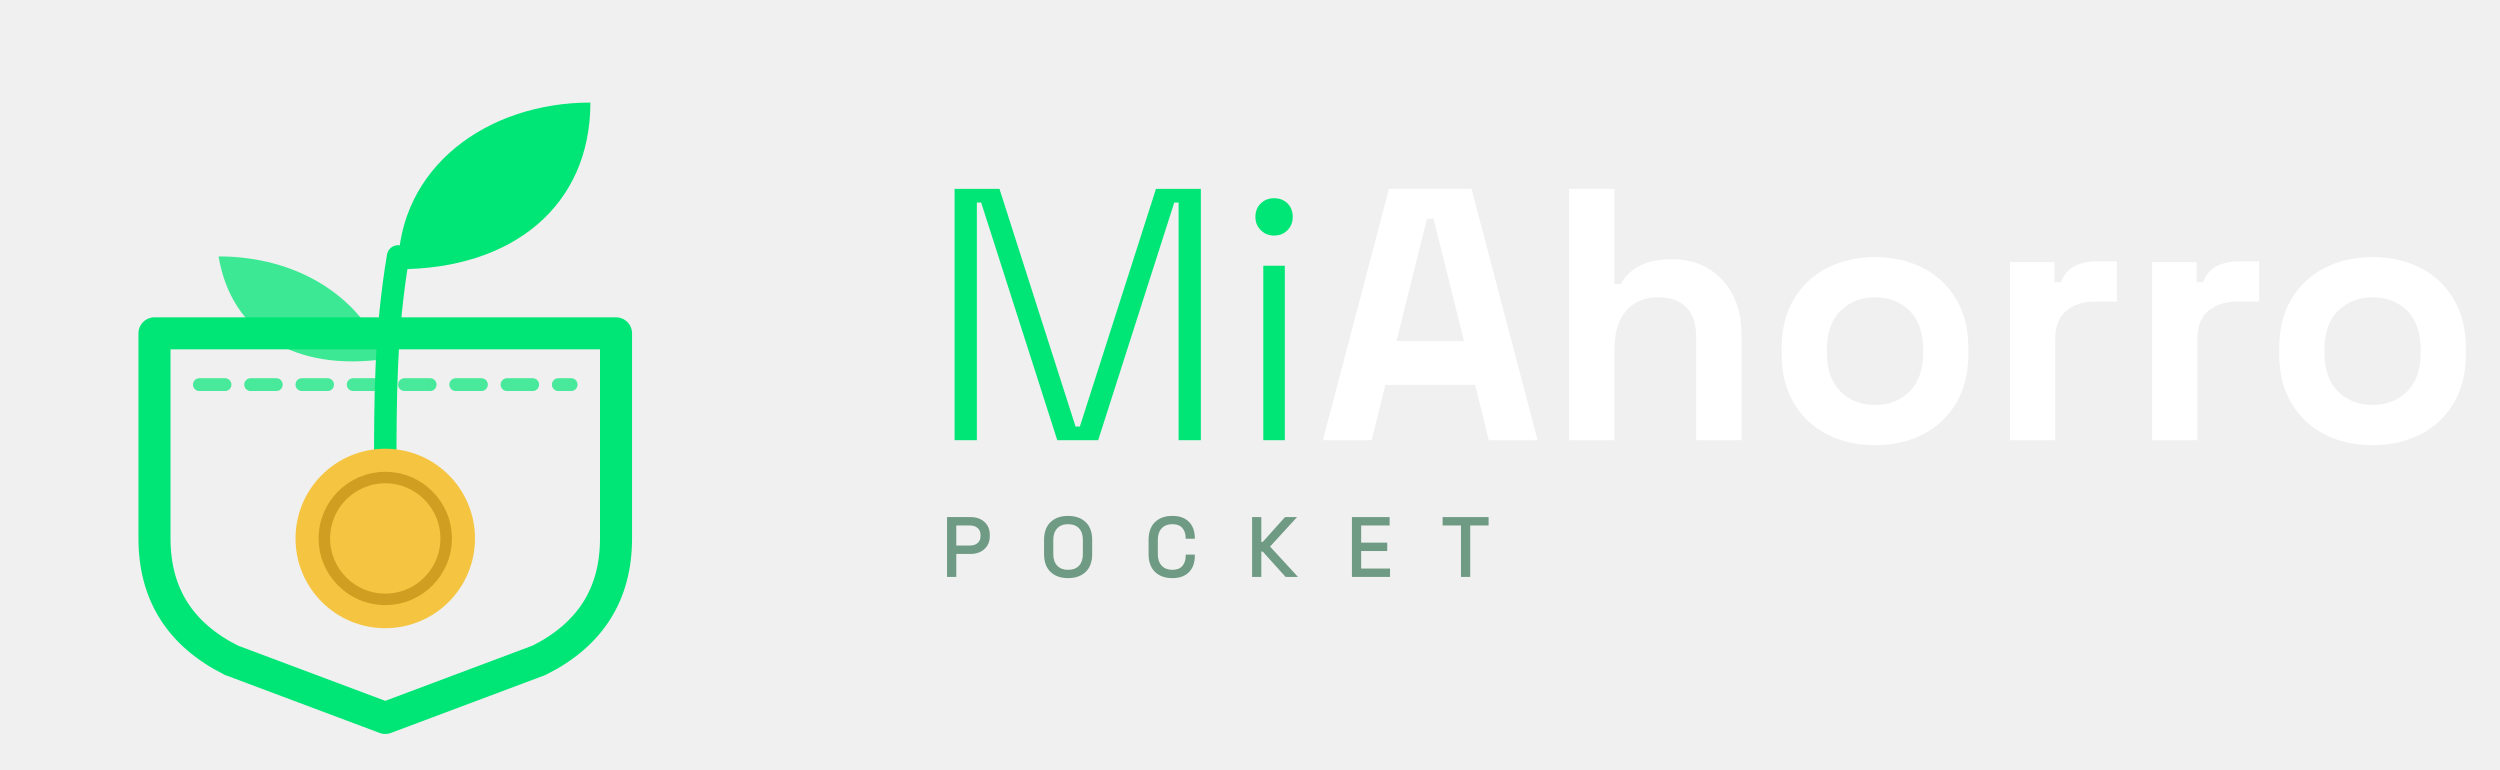
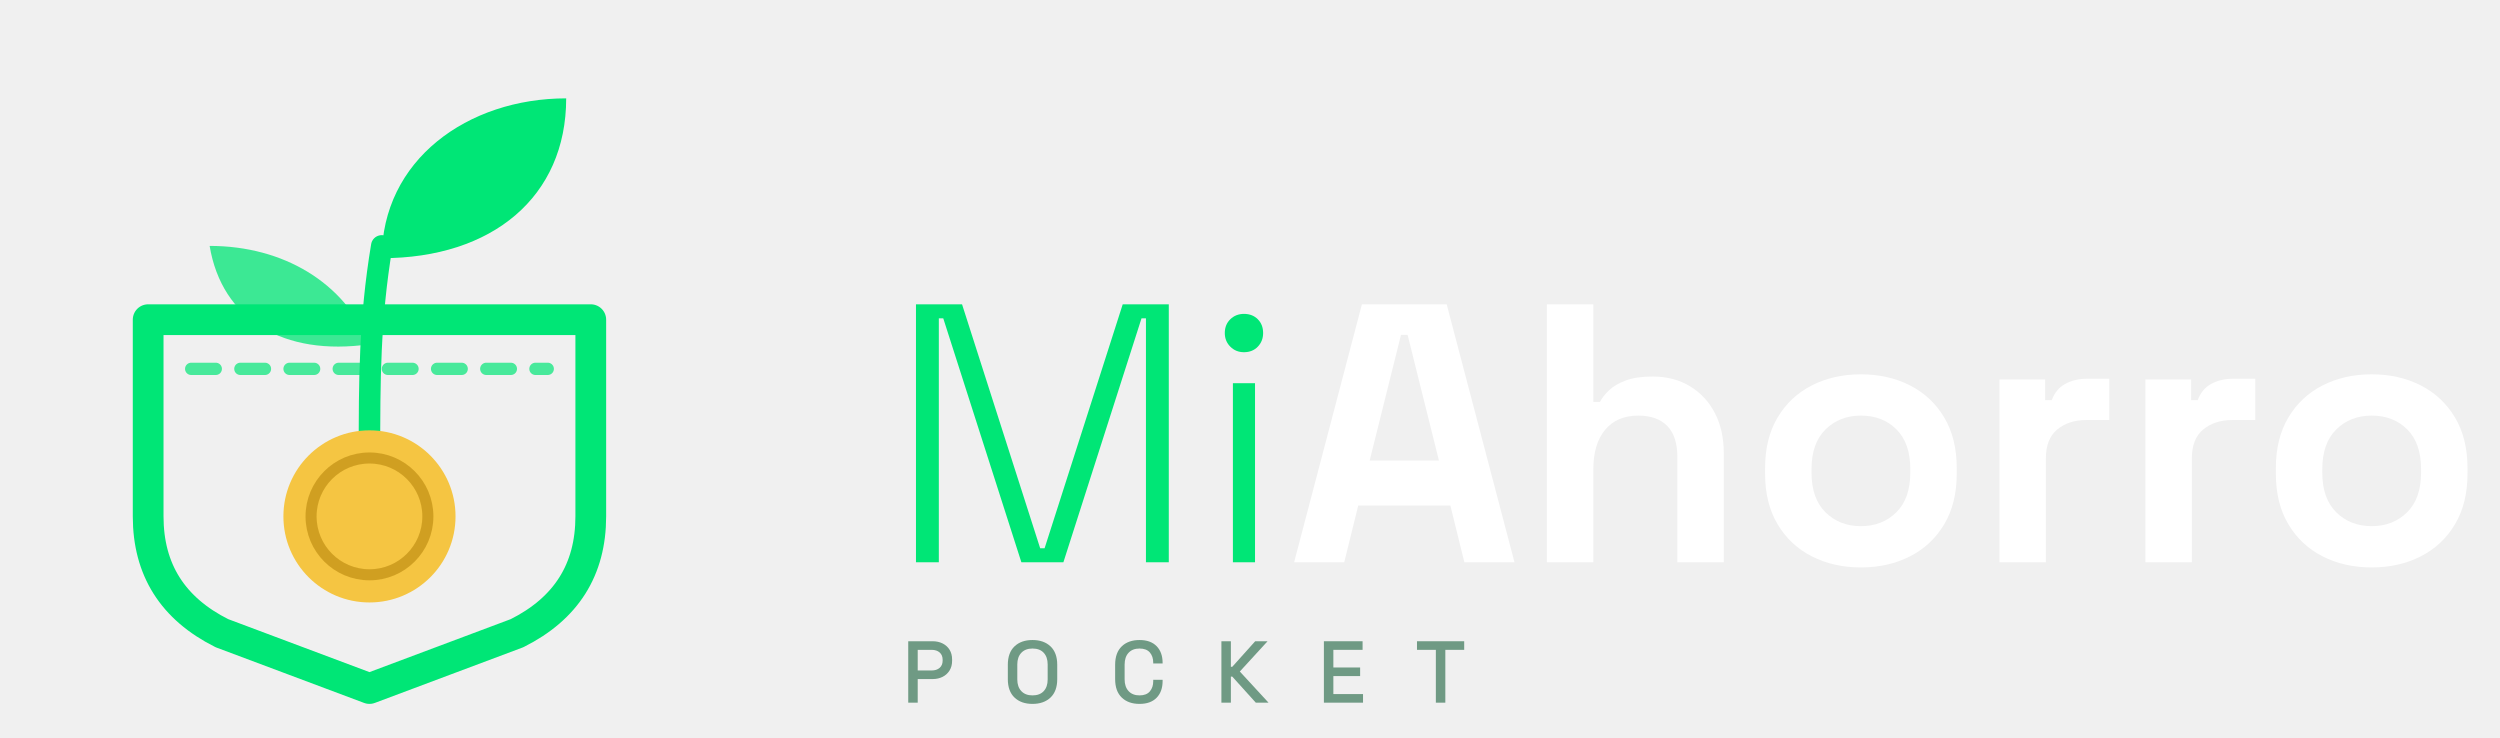
- <svg xmlns="http://www.w3.org/2000/svg" viewBox="0 0 584.7 180.0" width="585" height="180">
+ <svg xmlns="http://www.w3.org/2000/svg" viewBox="0 0 609.7 180.0" width="610" height="180">
  <g transform="scale(1.5)">
    <path d="M60 74 C60 62 60 52 62 40" fill="none" stroke="#00e676" stroke-width="3.5" stroke-linecap="round" />
    <path d="M62 42 C62 26 76 16 92 16 C92 32 80 42 62 42 Z" fill="#00e676" />
    <path d="M60 56 C56 46 46 40 34 40 C36 52 46 58 60 56 Z" fill="#00e676" opacity="0.75" />
    <path d="M24 52 H96 V84 Q96 97 84 103 L60 112 L36 103 Q24 97 24 84 Z" fill="none" stroke="#00e676" stroke-width="5" stroke-linejoin="round" />
    <path d="M31 60 H89" fill="none" stroke="#00e676" stroke-width="2" stroke-dasharray="4 4" stroke-linecap="round" opacity="0.7" />
    <circle cx="60" cy="84" r="14" fill="#f5c542" />
    <circle cx="60" cy="84" r="9.5" fill="none" stroke="#b8860b" stroke-width="1.8" opacity="0.6" />
  </g>
-   <g fill="#00e676">
-     <path transform="translate(216.00 103.00) scale(0.084 -0.084)" d="M86 0V700H211L423 38H435L647 700H772V0H710V662H698L486 0H372L160 662H148V0Z" />
-     <path transform="translate(288.07 103.00) scale(0.084 -0.084)" d="M88 0V486H148V0ZM118 570Q96 570 81.0 585.0Q66 600 66 622Q66 645 81.0 659.5Q96 674 118 674Q141 674 155.5 659.5Q170 645 170 622Q170 600 155.5 585.0Q141 570 118 570Z" />
-   </g>
-   <g fill="#ffffff">
-     <path transform="translate(307.90 103.00) scale(0.084 -0.084)" d="M18 0 202 700H432L616 0H480L442 154H192L154 0ZM223 276H411L326 617H308Z" />
-     <path transform="translate(361.15 103.00) scale(0.084 -0.084)" d="M70 0V700H196V435H214Q222 451 239.0 467.0Q256 483 284.5 493.5Q313 504 357 504Q415 504 458.5 477.5Q502 451 526.0 404.5Q550 358 550 296V0H424V286Q424 342 396.5 370.0Q369 398 318 398Q260 398 228.0 359.5Q196 321 196 252V0Z" />
-     <path transform="translate(412.90 103.00) scale(0.084 -0.084)" d="M306 -14Q232 -14 173.0 16.0Q114 46 80.0 103.0Q46 160 46 240V256Q46 336 80.0 393.0Q114 450 173.0 480.0Q232 510 306 510Q380 510 439.0 480.0Q498 450 532.0 393.0Q566 336 566 256V240Q566 160 532.0 103.0Q498 46 439.0 16.0Q380 -14 306 -14ZM306 98Q364 98 402.0 135.5Q440 173 440 243V253Q440 323 402.5 360.5Q365 398 306 398Q248 398 210.0 360.5Q172 323 172 253V243Q172 173 210.0 135.5Q248 98 306 98Z" />
-     <path transform="translate(464.30 103.00) scale(0.084 -0.084)" d="M70 0V496H194V440H212Q223 470 248.5 484.0Q274 498 308 498H368V386H306Q258 386 227.0 360.5Q196 335 196 282V0Z" />
-     <path transform="translate(497.57 103.00) scale(0.084 -0.084)" d="M70 0V496H194V440H212Q223 470 248.5 484.0Q274 498 308 498H368V386H306Q258 386 227.0 360.5Q196 335 196 282V0Z" />
-     <path transform="translate(529.32 103.00) scale(0.084 -0.084)" d="M306 -14Q232 -14 173.0 16.0Q114 46 80.0 103.0Q46 160 46 240V256Q46 336 80.0 393.0Q114 450 173.0 480.0Q232 510 306 510Q380 510 439.0 480.0Q498 450 532.0 393.0Q566 336 566 256V240Q566 160 532.0 103.0Q498 46 439.0 16.0Q380 -14 306 -14ZM306 98Q364 98 402.0 135.5Q440 173 440 243V253Q440 323 402.5 360.5Q365 398 306 398Q248 398 210.0 360.5Q172 323 172 253V243Q172 173 210.0 135.5Q248 98 306 98Z" />
-   </g>
-   <g fill="#6f9a84">
-     <path transform="translate(220.00 135.00) scale(0.02 -0.02)" d="M73 0V700H351Q415 700 465.5 674.5Q516 649 544.5 602.5Q573 556 573 491V478Q573 413 543.5 366.0Q514 319 464.0 294.0Q414 269 351 269H181V0ZM181 367H340Q397 367 431.0 397.0Q465 427 465 479V489Q465 542 431.0 572.0Q397 602 340 602H181Z" />
-     <path transform="translate(243.06 135.00) scale(0.02 -0.02)" d="M336 -14Q207 -14 131.0 58.5Q55 131 55 268V432Q55 569 131.0 641.5Q207 714 336 714Q465 714 541.5 641.5Q618 569 618 432V268Q618 131 541.5 58.5Q465 -14 336 -14ZM336 83Q419 83 464.0 131.5Q509 180 509 264V436Q509 520 464.0 568.5Q419 617 336 617Q255 617 209.0 568.5Q163 520 163 436V264Q163 180 209.0 131.5Q255 83 336 83Z" />
-     <path transform="translate(267.52 135.00) scale(0.02 -0.02)" d="M333 -14Q205 -14 130.0 58.5Q55 131 55 268V432Q55 569 130.0 641.5Q205 714 333 714Q459 714 527.5 644.0Q596 574 596 453V447H489V456Q489 527 450.5 572.0Q412 617 333 617Q253 617 208.0 568.5Q163 520 163 434V266Q163 181 208.0 132.0Q253 83 333 83Q412 83 450.5 128.5Q489 174 489 244V261H596V247Q596 126 527.5 56.0Q459 -14 333 -14Z" />
-     <path transform="translate(291.38 135.00) scale(0.02 -0.02)" d="M73 0V700H181V409H197L458 700H599L283 355L610 0H465L197 297H181V0Z" />
-     <path transform="translate(314.74 135.00) scale(0.02 -0.02)" d="M73 0V700H514V602H181V401H486V303H181V98H519V0Z" />
-     <path transform="translate(336.92 135.00) scale(0.02 -0.02)" d="M240 0V602H25V700H563V602H348V0Z" />
+   <g transform="translate(221.46 74.25) scale(1.0705) translate(-221.46 -44.2)">
+     <g fill="#00e676">
+       <path transform="translate(216.00 103.00) scale(0.084 -0.084)" d="M86 0V700H211L423 38H435L647 700H772V0H710V662H698L486 0H372L160 662H148V0Z" />
+       <path transform="translate(288.07 103.00) scale(0.084 -0.084)" d="M88 0V486H148V0ZM118 570Q96 570 81.0 585.0Q66 600 66 622Q66 645 81.0 659.5Q96 674 118 674Q141 674 155.5 659.5Q170 645 170 622Q170 600 155.5 585.0Q141 570 118 570Z" />
+     </g>
+     <g fill="#ffffff">
+       <path transform="translate(307.90 103.00) scale(0.084 -0.084)" d="M18 0 202 700H432L616 0H480L442 154H192L154 0ZM223 276H411L326 617H308Z" />
+       <path transform="translate(361.15 103.00) scale(0.084 -0.084)" d="M70 0V700H196V435H214Q222 451 239.0 467.0Q256 483 284.5 493.5Q313 504 357 504Q415 504 458.5 477.5Q502 451 526.0 404.5Q550 358 550 296V0H424V286Q424 342 396.5 370.0Q369 398 318 398Q260 398 228.0 359.5Q196 321 196 252V0Z" />
+       <path transform="translate(412.90 103.00) scale(0.084 -0.084)" d="M306 -14Q232 -14 173.0 16.0Q114 46 80.0 103.0Q46 160 46 240V256Q46 336 80.0 393.0Q114 450 173.0 480.0Q232 510 306 510Q380 510 439.0 480.0Q498 450 532.0 393.0Q566 336 566 256V240Q566 160 532.0 103.0Q498 46 439.0 16.0Q380 -14 306 -14ZM306 98Q364 98 402.0 135.5Q440 173 440 243V253Q440 323 402.5 360.5Q365 398 306 398Q248 398 210.0 360.5Q172 323 172 253V243Q172 173 210.0 135.5Q248 98 306 98Z" />
+       <path transform="translate(464.30 103.00) scale(0.084 -0.084)" d="M70 0V496H194V440H212Q223 470 248.5 484.0Q274 498 308 498H368V386H306Q258 386 227.0 360.5Q196 335 196 282V0Z" />
+       <path transform="translate(497.57 103.00) scale(0.084 -0.084)" d="M70 0V496H194V440H212Q223 470 248.5 484.0Q274 498 308 498H368V386H306Q258 386 227.0 360.5Q196 335 196 282V0Z" />
+       <path transform="translate(529.32 103.00) scale(0.084 -0.084)" d="M306 -14Q232 -14 173.0 16.0Q114 46 80.0 103.0Q46 160 46 240V256Q46 336 80.0 393.0Q114 450 173.0 480.0Q232 510 306 510Q380 510 439.0 480.0Q498 450 532.0 393.0Q566 336 566 256V240Q566 160 532.0 103.0Q498 46 439.0 16.0Q380 -14 306 -14ZM306 98Q364 98 402.0 135.5Q440 173 440 243V253Q440 323 402.5 360.5Q365 398 306 398Q248 398 210.0 360.5Q172 323 172 253V243Q172 173 210.0 135.5Q248 98 306 98Z" />
+     </g>
+     <g fill="#6f9a84">
+       <path transform="translate(220.00 135.00) scale(0.02 -0.02)" d="M73 0V700H351Q415 700 465.5 674.5Q516 649 544.5 602.5Q573 556 573 491V478Q573 413 543.5 366.0Q514 319 464.0 294.0Q414 269 351 269H181V0ZM181 367H340Q397 367 431.0 397.0Q465 427 465 479V489Q465 542 431.0 572.0Q397 602 340 602H181Z" />
+       <path transform="translate(243.06 135.00) scale(0.02 -0.02)" d="M336 -14Q207 -14 131.0 58.5Q55 131 55 268V432Q55 569 131.0 641.5Q207 714 336 714Q465 714 541.5 641.5Q618 569 618 432V268Q618 131 541.5 58.5Q465 -14 336 -14ZM336 83Q419 83 464.0 131.5Q509 180 509 264V436Q509 520 464.0 568.5Q419 617 336 617Q255 617 209.0 568.5Q163 520 163 436V264Q163 180 209.0 131.5Q255 83 336 83Z" />
+       <path transform="translate(267.52 135.00) scale(0.02 -0.02)" d="M333 -14Q205 -14 130.0 58.5Q55 131 55 268V432Q55 569 130.0 641.5Q205 714 333 714Q459 714 527.5 644.0Q596 574 596 453V447H489V456Q489 527 450.5 572.0Q412 617 333 617Q253 617 208.0 568.5Q163 520 163 434V266Q163 181 208.0 132.0Q253 83 333 83Q412 83 450.5 128.5Q489 174 489 244V261H596V247Q596 126 527.5 56.0Q459 -14 333 -14Z" />
+       <path transform="translate(291.38 135.00) scale(0.02 -0.02)" d="M73 0V700H181V409H197L458 700H599L283 355L610 0H465L197 297H181V0Z" />
+       <path transform="translate(314.74 135.00) scale(0.02 -0.02)" d="M73 0V700H514V602H181V401H486V303H181V98H519V0Z" />
+       <path transform="translate(336.92 135.00) scale(0.02 -0.02)" d="M240 0V602H25V700H563V602H348V0Z" />
+     </g>
  </g>
</svg>
